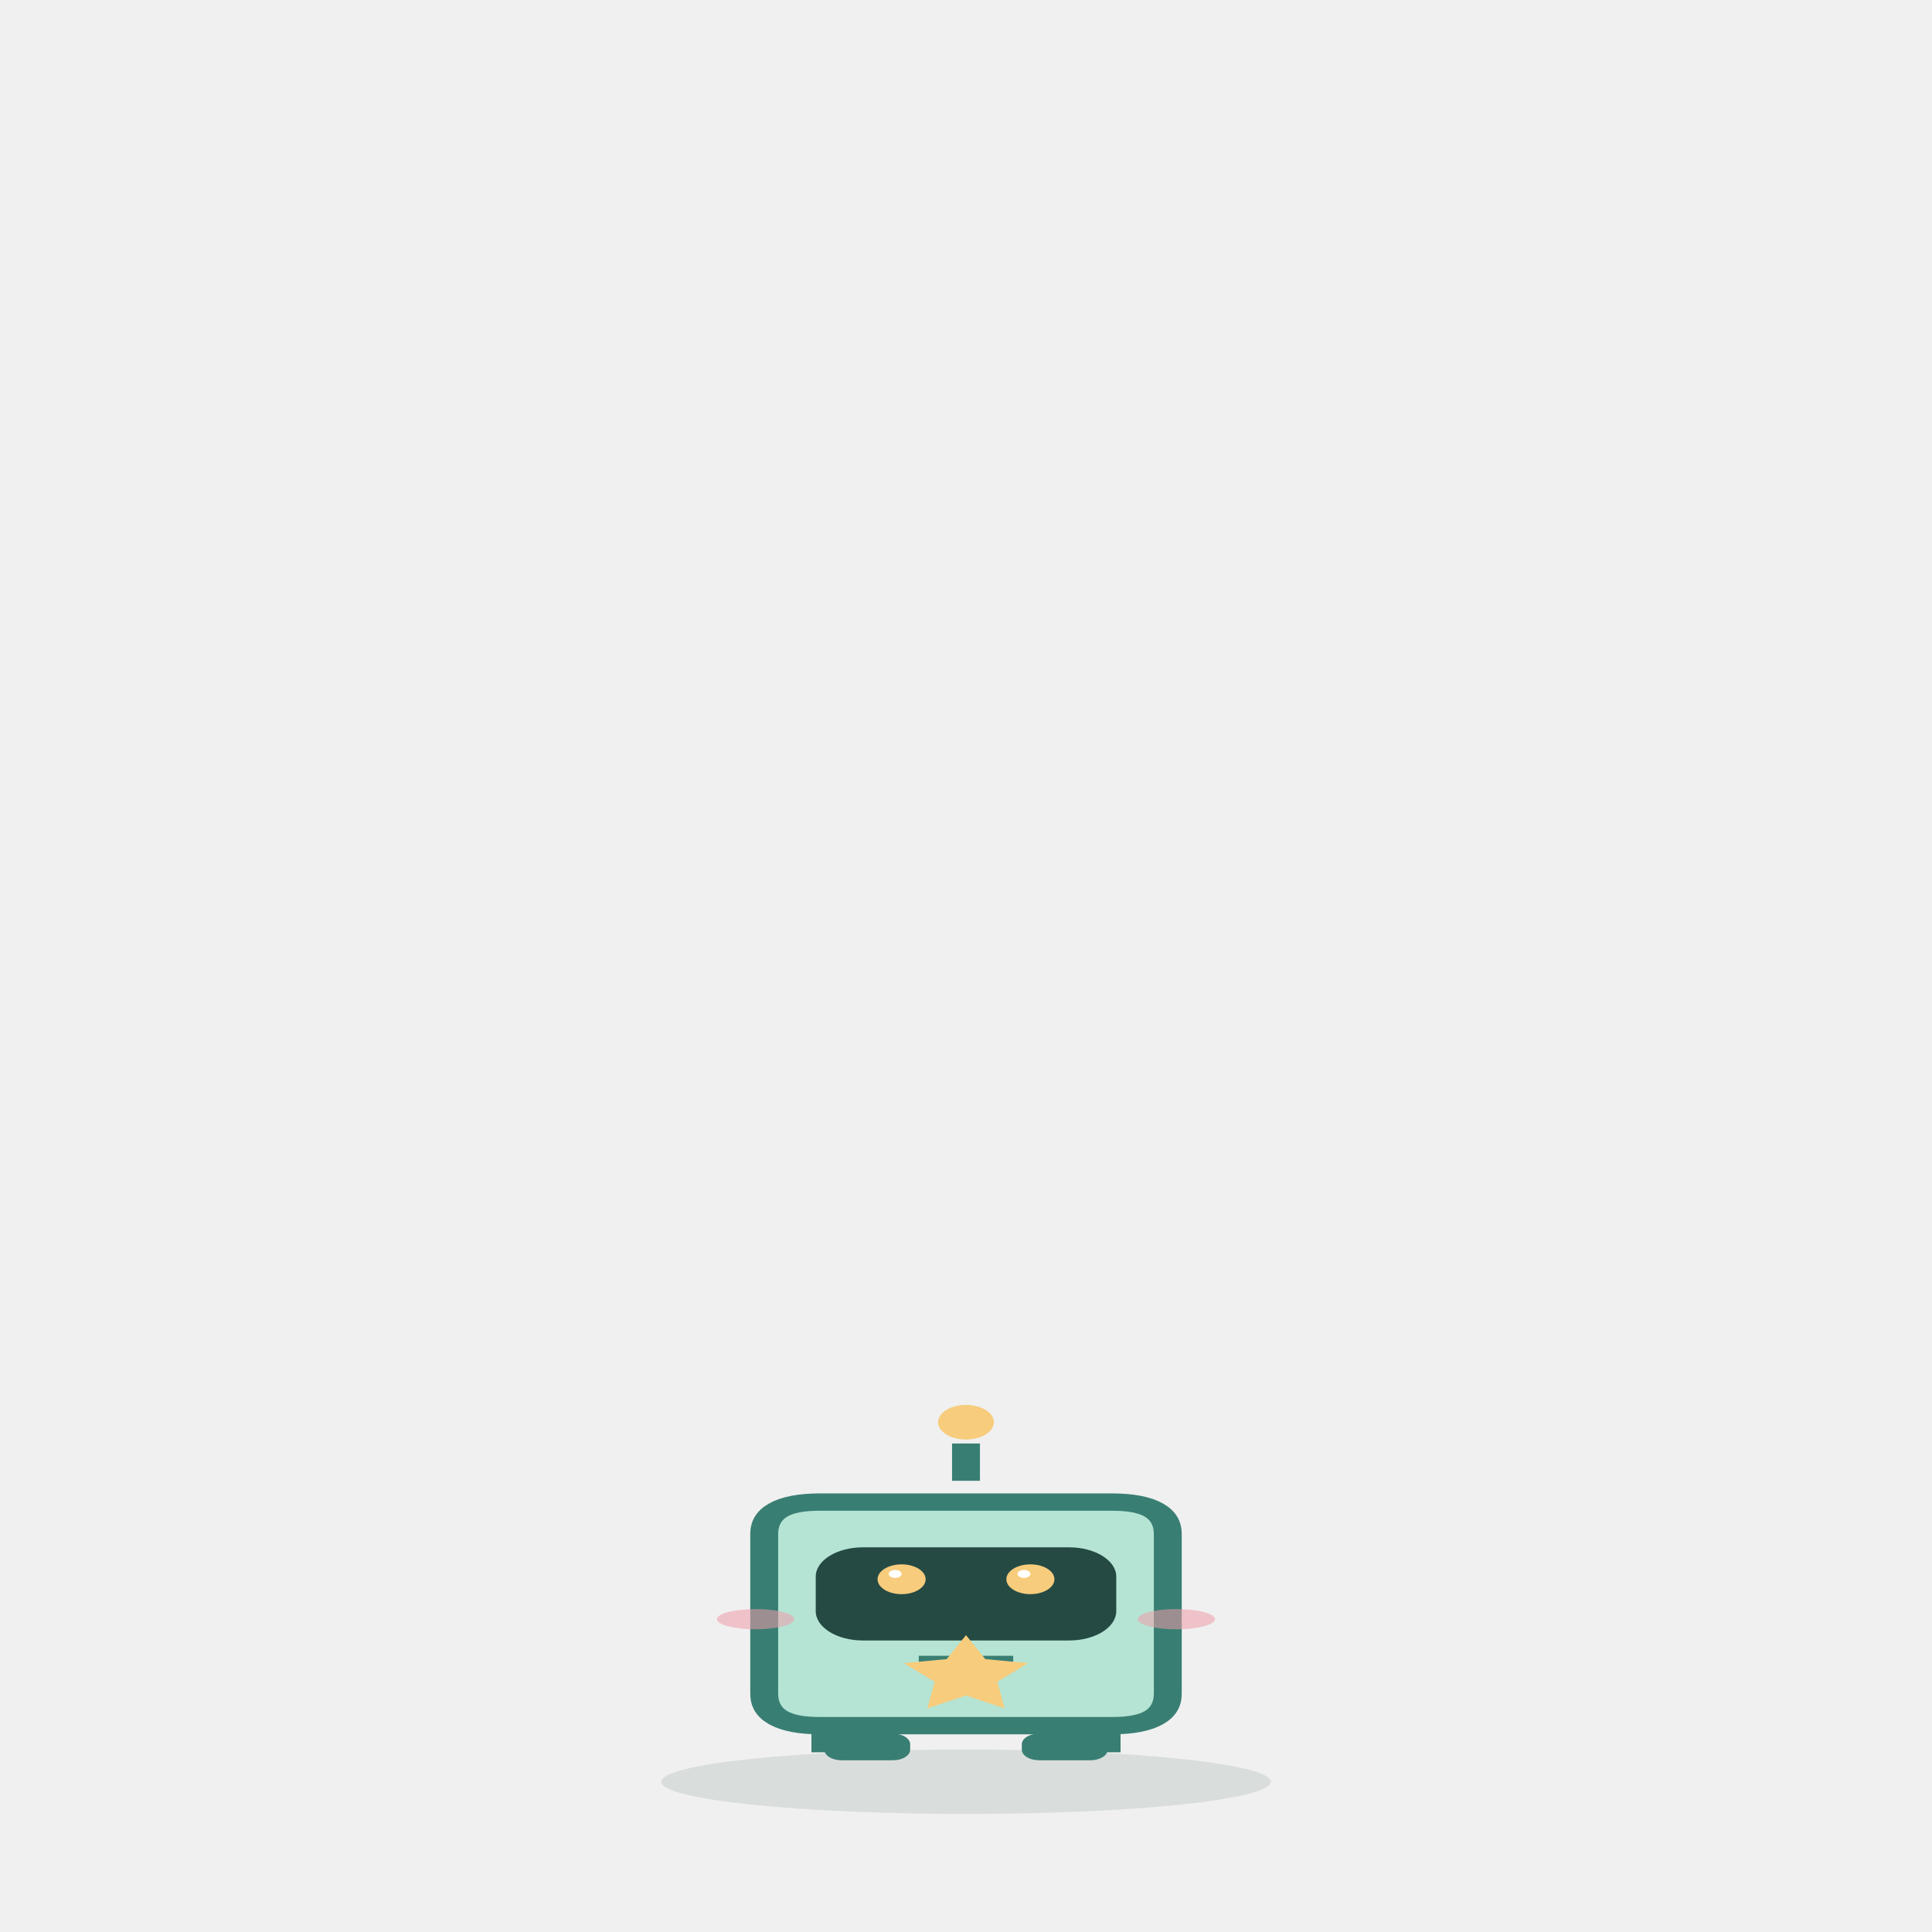
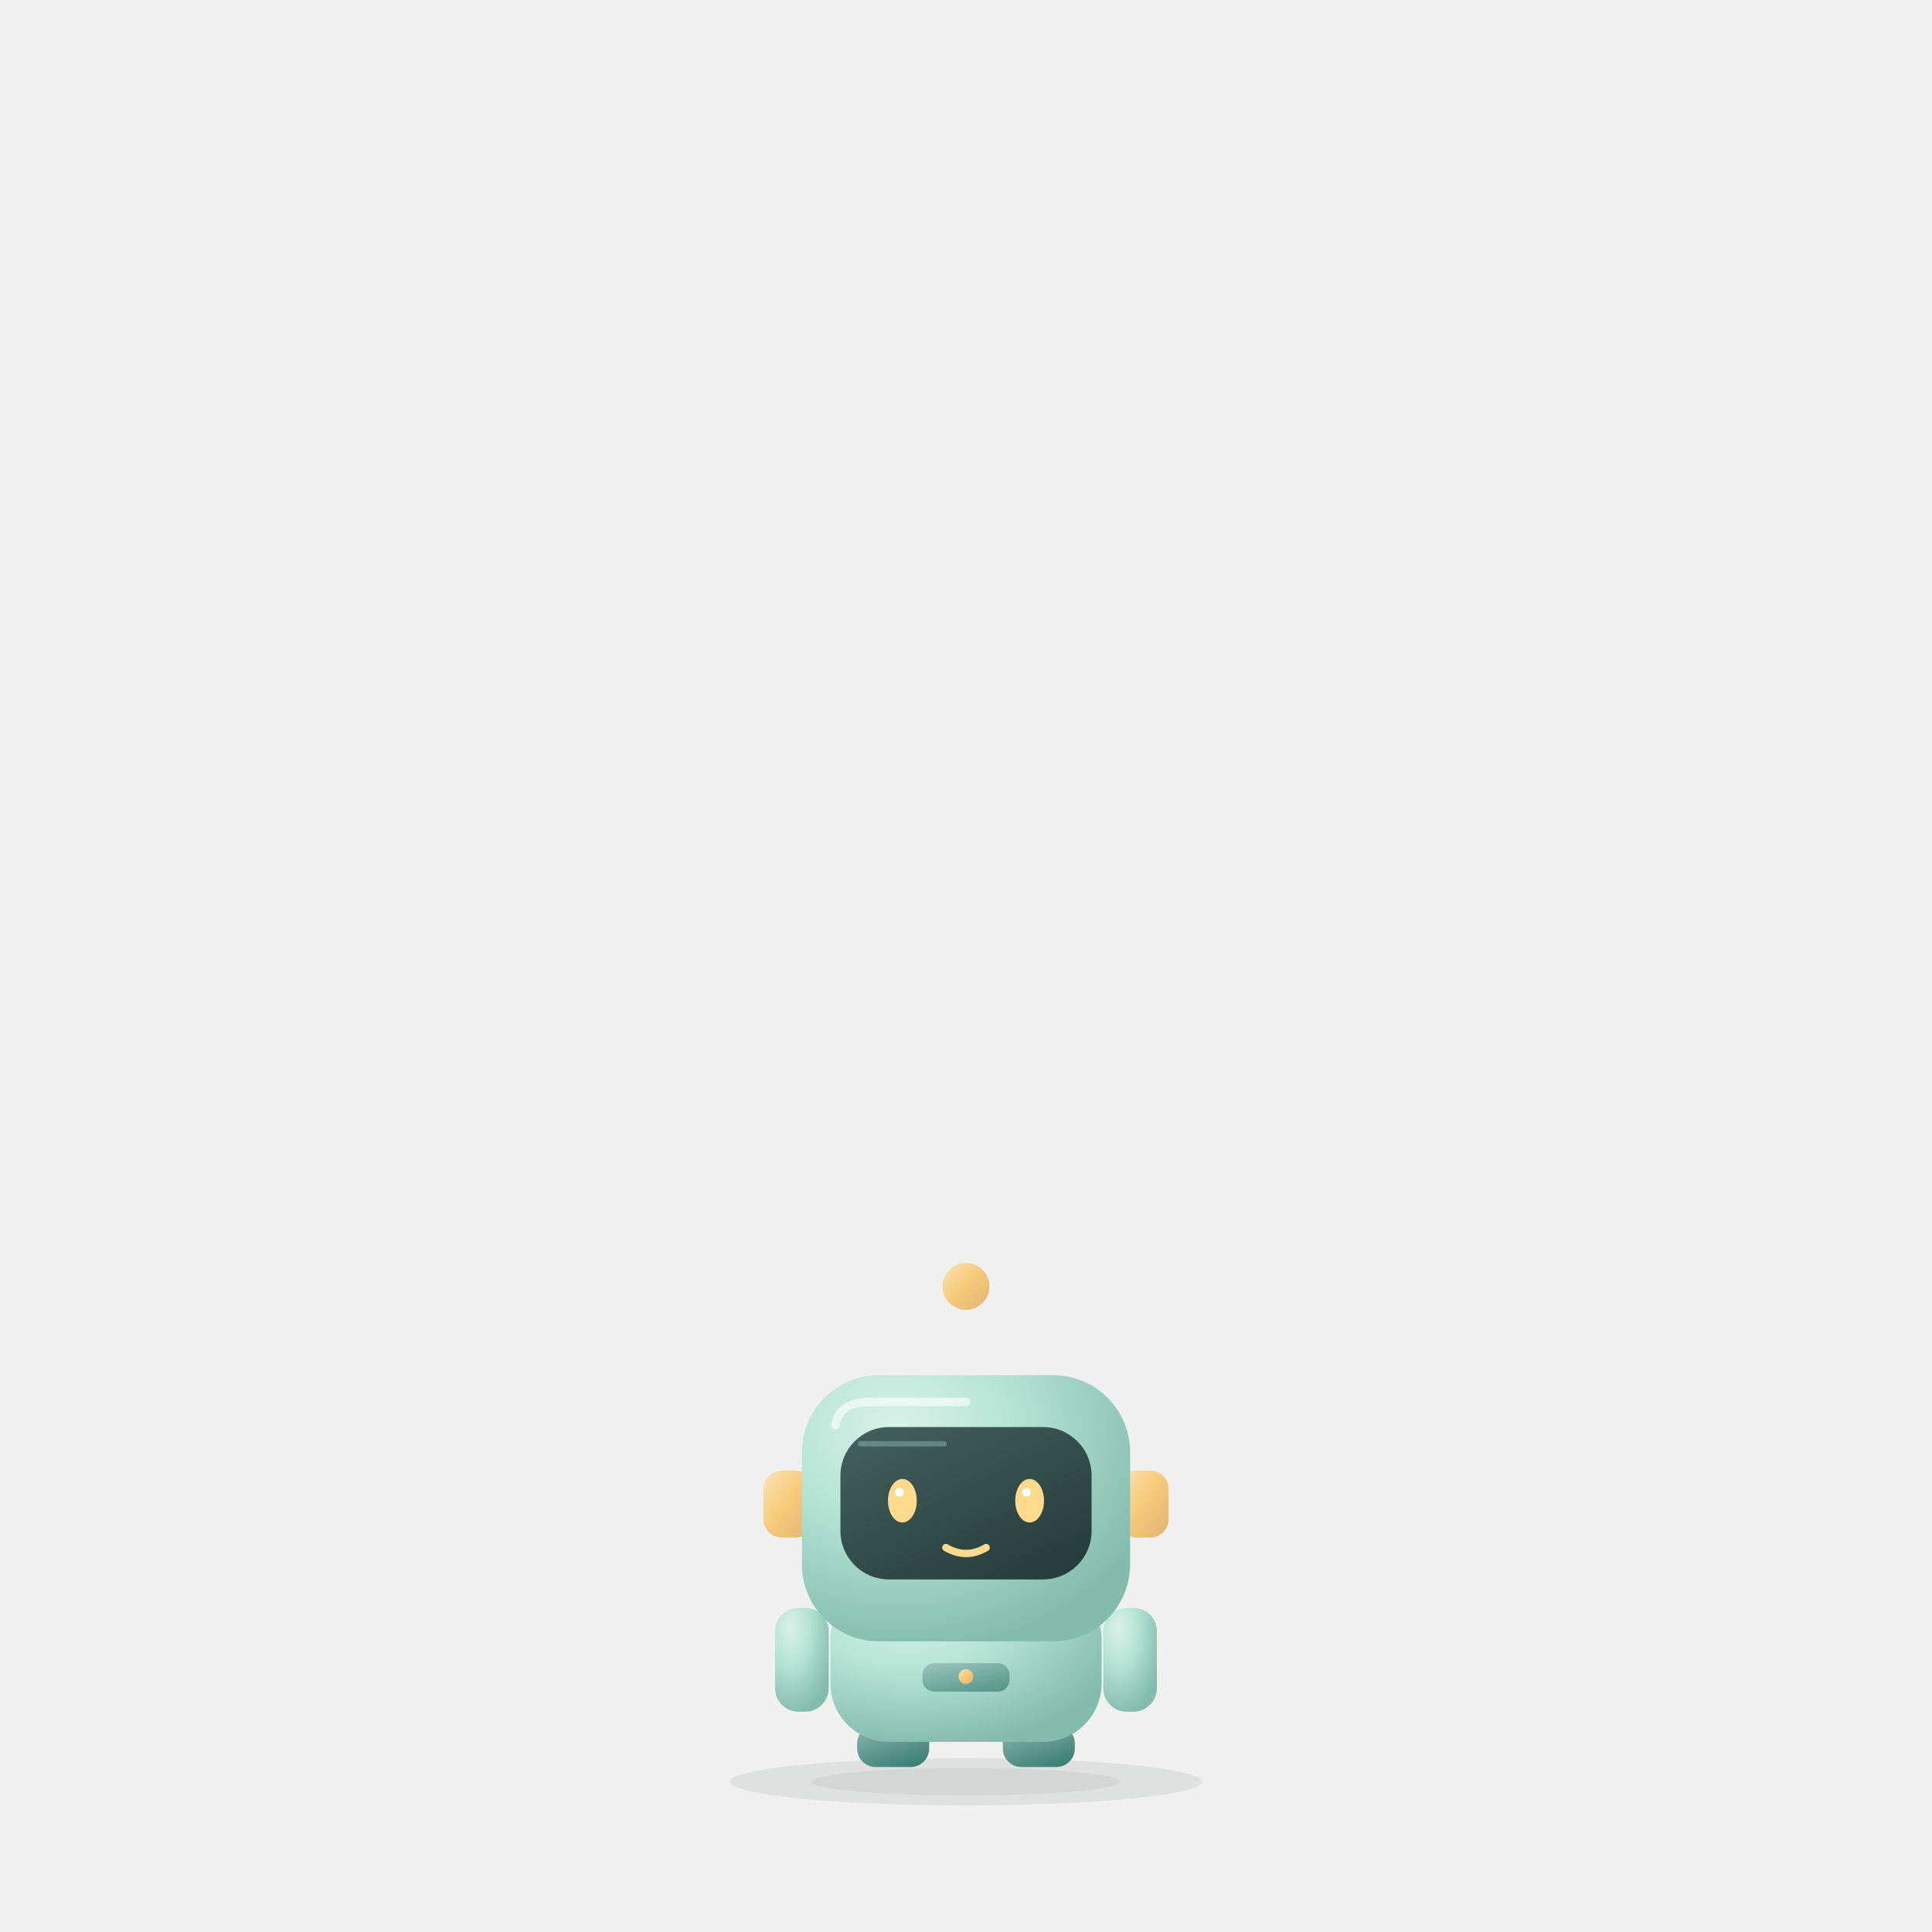
- <svg xmlns="http://www.w3.org/2000/svg" viewBox="-15 -25 45 45" role="img" data-species="robot" aria-label="Pocket Robot">
-   <style>#body-js{transform-origin:7.5px 15px}.breathe{animation:breathe 3s ease-in-out infinite}.rest{animation:breathe 5s ease-in-out infinite}.celebrate{animation:bounce .7s ease-in-out infinite}.work{animation:breathe 1.7s ease-in-out infinite}.sway{animation:sway 1s ease-in-out infinite}.sparkle,.dream{animation:glow 1.6s ease-in-out infinite}.leaf{transform-origin:7.5px 3.7px;animation:sway 3s ease-in-out infinite}@keyframes breathe{50%{transform:translateY(-.25px) scaleY(1.012)}}@keyframes bounce{50%{transform:translateY(-1px) rotate(-2deg)}}@keyframes sway{50%{transform:rotate(3deg)}}@keyframes glow{50%{opacity:.4}}@media(prefers-reduced-motion:reduce){*{animation:none!important}}</style>
-   <ellipse id="shadow-js" cx="7.5" cy="16.5" rx="7.1" ry=".75" fill="#294b43" opacity=".12" />
-   <g data-size-profile="legacy-pet-footprint" transform="translate(0 6.08) scale(1 .62)">
+ <svg xmlns="http://www.w3.org/2000/svg" viewBox="-15 -25 45 45" preserveAspectRatio="xMidYMid meet" role="img" data-species="robot" data-art-version="3" aria-label="Pocket Robot">
+   <defs>
+     <radialGradient id="paint-body" cx=".29" cy=".20" r=".84">
+       <stop stop-color="#d9f1e9" />
+       <stop offset=".42" stop-color="#b5e4d4" />
+       <stop offset="1" stop-color="#83bbad" />
+     </radialGradient>
+     <linearGradient id="paint-trim" x1=".2" y1="0" x2=".8" y2="1">
+       <stop stop-color="#88b2ab" />
+       <stop offset="1" stop-color="#397e73" />
+     </linearGradient>
+     <radialGradient id="paint-cream" cx=".30" cy=".18" r=".85">
+       <stop stop-color="#ffffff" />
+       <stop offset=".6" stop-color="#fff4e8" />
+       <stop offset="1" stop-color="#e9d8c2" />
+     </radialGradient>
+     <linearGradient id="paint-gold" x1="0" y1="0" x2="1" y2="1">
+       <stop stop-color="#fbe3b7" />
+       <stop offset=".45" stop-color="#f7cc7c" />
+       <stop offset="1" stop-color="#e1b272" />
+     </linearGradient>
+     <linearGradient id="paint-screen" x1="0" y1="0" x2=".8" y2="1">
+       <stop stop-color="#42615e" />
+       <stop offset="1" stop-color="#263d3b" />
+     </linearGradient>
+   </defs>
+   <style>#body-js{transform-origin:7.5px 16px}.idle-motion{animation:breathe 3.6s ease-in-out infinite}.working-motion{animation:focus 2.2s ease-in-out infinite}.happy-motion{animation:hop 1.3s ease-in-out infinite}.rest-motion{animation:rest 4.4s ease-in-out infinite}.reaction-motion{animation:greet 1.8s ease-in-out infinite}.crest{animation:crest 3.6s ease-in-out infinite}.tail{animation:tail 3.6s ease-in-out infinite}.claw-left{animation:claw-left 3.6s ease-in-out infinite}.claw-right{animation:claw-right 3.6s ease-in-out infinite}.happy-motion .claw-left{animation:wave-left 1.3s ease-in-out infinite}.happy-motion .claw-right{animation:wave-right 1.3s ease-in-out infinite}.happy-motion .limb-right{animation:wave-right 1.3s ease-in-out infinite}.working-motion .limb-left{animation:tap .65s ease-in-out infinite}.working-motion .limb-right{animation:tap .65s .32s ease-in-out infinite}.sparkles,.dream{animation:glow 1.8s ease-in-out infinite}.blink-open{animation:blink-open 4.1s linear infinite}.blink-lids{animation:blink-lids 4.1s linear infinite;opacity:0}.rest-motion .crest,.rest-motion .tail,.rest-motion .claw-left,.rest-motion .claw-right{animation-duration:5s}@keyframes breathe{50%{transform:translateY(-.16px)}}@keyframes focus{50%{transform:translateY(-.10px) rotate(.5deg)}}@keyframes rest{50%{transform:translateY(-.09px)}}@keyframes hop{0%,100%{transform:translateY(0) rotate(0)}40%{transform:translateY(-.65px) rotate(-1.2deg)}70%{transform:translateY(-.18px) rotate(1deg)}}@keyframes greet{50%{transform:translateY(-.3px) rotate(2deg)}}@keyframes crest{50%{transform:rotate(3deg)}}@keyframes tail{50%{transform:rotate(-5deg)}}@keyframes claw-left{50%{transform:rotate(-5deg)}}@keyframes claw-right{50%{transform:rotate(5deg)}}@keyframes wave-left{50%{transform:rotate(-20deg)}}@keyframes wave-right{50%{transform:rotate(20deg)}}@keyframes tap{50%{transform:translateY(.3px)}}@keyframes glow{50%{opacity:.35}}@keyframes blink-open{0%,93%,97%,100%{opacity:1}94%,96%{opacity:0}}@keyframes blink-lids{0%,93%,97%,100%{opacity:0}94%,96%{opacity:1}}@media(prefers-reduced-motion:reduce){*{animation:none!important}.blink-lids{display:none}}</style>
+   <ellipse id="shadow-js" cx="7.5" cy="16.5" rx="5.5" ry=".55" fill="#294b43" opacity=".09" />
+   <ellipse cx="7.5" cy="16.5" rx="3.6" ry=".32" fill="#294b43" opacity=".07" />
+   <g data-size-profile="compact-uniform" transform="translate(1.65 3.52) scale(.78)">
    <g id="body-js">
-       <g class="breathe">
-         <rect x="4.2" y="15" width="2" height="1" rx=".4" fill="#397e73" />
-         <rect x="8.8" y="15" width="2" height="1" rx=".4" fill="#397e73" />
-         <path d="M7.5 4.1v1.4m-4.7 2q0-1.2 1.3-1.2h6.8q1.3 0 1.3 1.2v6q0 1.2-1.3 1.2H4.1q-1.3 0-1.3-1.2z" fill="#b5e4d4" stroke="#397e73" stroke-width=".65" />
-         <circle cx="7.5" cy="3.3" r=".65" fill="#f7cc7c" />
-         <rect x="4" y="8" width="7" height="3.5" rx="1.1" fill="#254a44" />
-         <path d="M4.3 14.7v1m6.4-1v1" stroke="#397e73" stroke-width=".8" />
-         <path d="M6.4 12.3h2.2" stroke="#397e73" stroke-width=".45" />
-         <g id="pixel-pro-idle-accent">
-           <path d="M7.5 11.3l.45.9 1 .15-.72.7.17 1-.9-.48-.9.48.17-1-.72-.7 1-.15z" fill="#f7cc7c" />
+       <g class="idle-motion" style="transform-origin:7.5px 16px">
+         <rect x="4.25" y="14.95" width="2.15" height="1.25" rx=".55" fill="url(#paint-trim)" />
+         <rect x="8.6" y="14.95" width="2.15" height="1.25" rx=".55" fill="url(#paint-trim)" />
+         <g class="limb-left" style="transform-origin:3.5px 12px">
+           <rect x="1.8" y="11.45" width="1.6" height="3.1" rx=".7" fill="url(#paint-body)" />
        </g>
-         <g id="eyes-js" fill="#254a44">
-           <circle cx="6" cy="9.2" r=".56" fill="#f7cc7c" />
-           <circle cx="9" cy="9.2" r=".56" fill="#f7cc7c" />
-           <circle cx="5.85" cy="9" r=".15" fill="white" />
-           <circle cx="8.85" cy="9" r=".15" fill="white" />
+         <g class="limb-right" style="transform-origin:11.5px 12px">
+           <rect x="11.6" y="11.45" width="1.6" height="3.1" rx=".7" fill="url(#paint-body)" />
+         </g>
+         <path d="M7.5 4.6V2.2" stroke="url(#paint-trim)" stroke-width=".5" />
+         <g class="crest" style="transform-origin:7.5px 4px">
+           <circle cx="7.5" cy="1.85" r=".7" fill="url(#paint-gold)" />
+         </g>
+         <rect x="1.45" y="7.35" width="1.5" height="2.0" rx=".55" fill="url(#paint-gold)" />
+         <rect x="12.05" y="7.35" width="1.5" height="2.0" rx=".55" fill="url(#paint-gold)" />
+         <rect x="3.45" y="10.65" width="8.1" height="4.8" rx="1.75" fill="url(#paint-body)" />
+         <rect x="2.6" y="4.5" width="9.8" height="7.95" rx="2.3" fill="url(#paint-body)" />
+         <rect x="3.75" y="6.05" width="7.5" height="4.55" rx="1.45" fill="url(#paint-screen)" />
+         <path d="M3.6 6.0q.1-.65.9-.7h3.0" fill="none" stroke="#ffffff" stroke-width=".25" stroke-linecap="round" opacity=".6" />
+         <path d="M4.35 6.55h2.5" stroke="#b3d8d1" stroke-width=".16" stroke-linecap="round" opacity=".35" />
+         <rect x="6.2" y="13.1" width="2.6" height=".85" rx=".35" fill="url(#paint-trim)" opacity=".7" />
+         <circle cx="7.5" cy="13.5" r=".22" fill="url(#paint-gold)" />
+         <g id="pixel-pro-idle-accent" />
+         <g id="eyes-js" fill="#ffd98c">
+           <g class="blink-open">
+             <ellipse cx="5.6" cy="8.25" rx="0.43" ry="0.65" />
+             <ellipse cx="9.4" cy="8.25" rx="0.43" ry="0.65" />
+             <circle cx="5.51" cy="8.00" r=".13" fill="white" />
+             <circle cx="9.31" cy="8.00" r=".13" fill="white" />
+           </g>
+           <g class="blink-lids">
+             <path d="M5.17 8.25q0.43 .40 0.86 0M8.97 8.25q0.43 .40 0.86 0" fill="none" stroke="#ffd98c" stroke-width=".25" stroke-linecap="round" />
+           </g>
        </g>
        <g id="eyes-doze" style="display:none">
-           <path d="M3.3 9.1h2.4m4.2 0h2.4" stroke="#254a44" stroke-width=".7" />
+           <path d="M5.17 8.25q0.43 .40 0.86 0M8.97 8.25q0.43 .40 0.86 0" fill="none" stroke="#ffd98c" stroke-width=".25" stroke-linecap="round" />
        </g>
-         <ellipse cx="2.6" cy="10.7" rx=".9" ry=".38" fill="#ee9caa" opacity=".55" />
-         <ellipse cx="12.4" cy="10.7" rx=".9" ry=".38" fill="#ee9caa" opacity=".55" />
-         <g fill="none" stroke="#254a44" stroke-width=".5" stroke-linecap="round" />
+         <path d="M6.9 9.65q.6 0.35 1.2 0" fill="none" stroke="#ffd98c" stroke-width=".22" stroke-linecap="round" />
      </g>
    </g>
  </g>
</svg>
